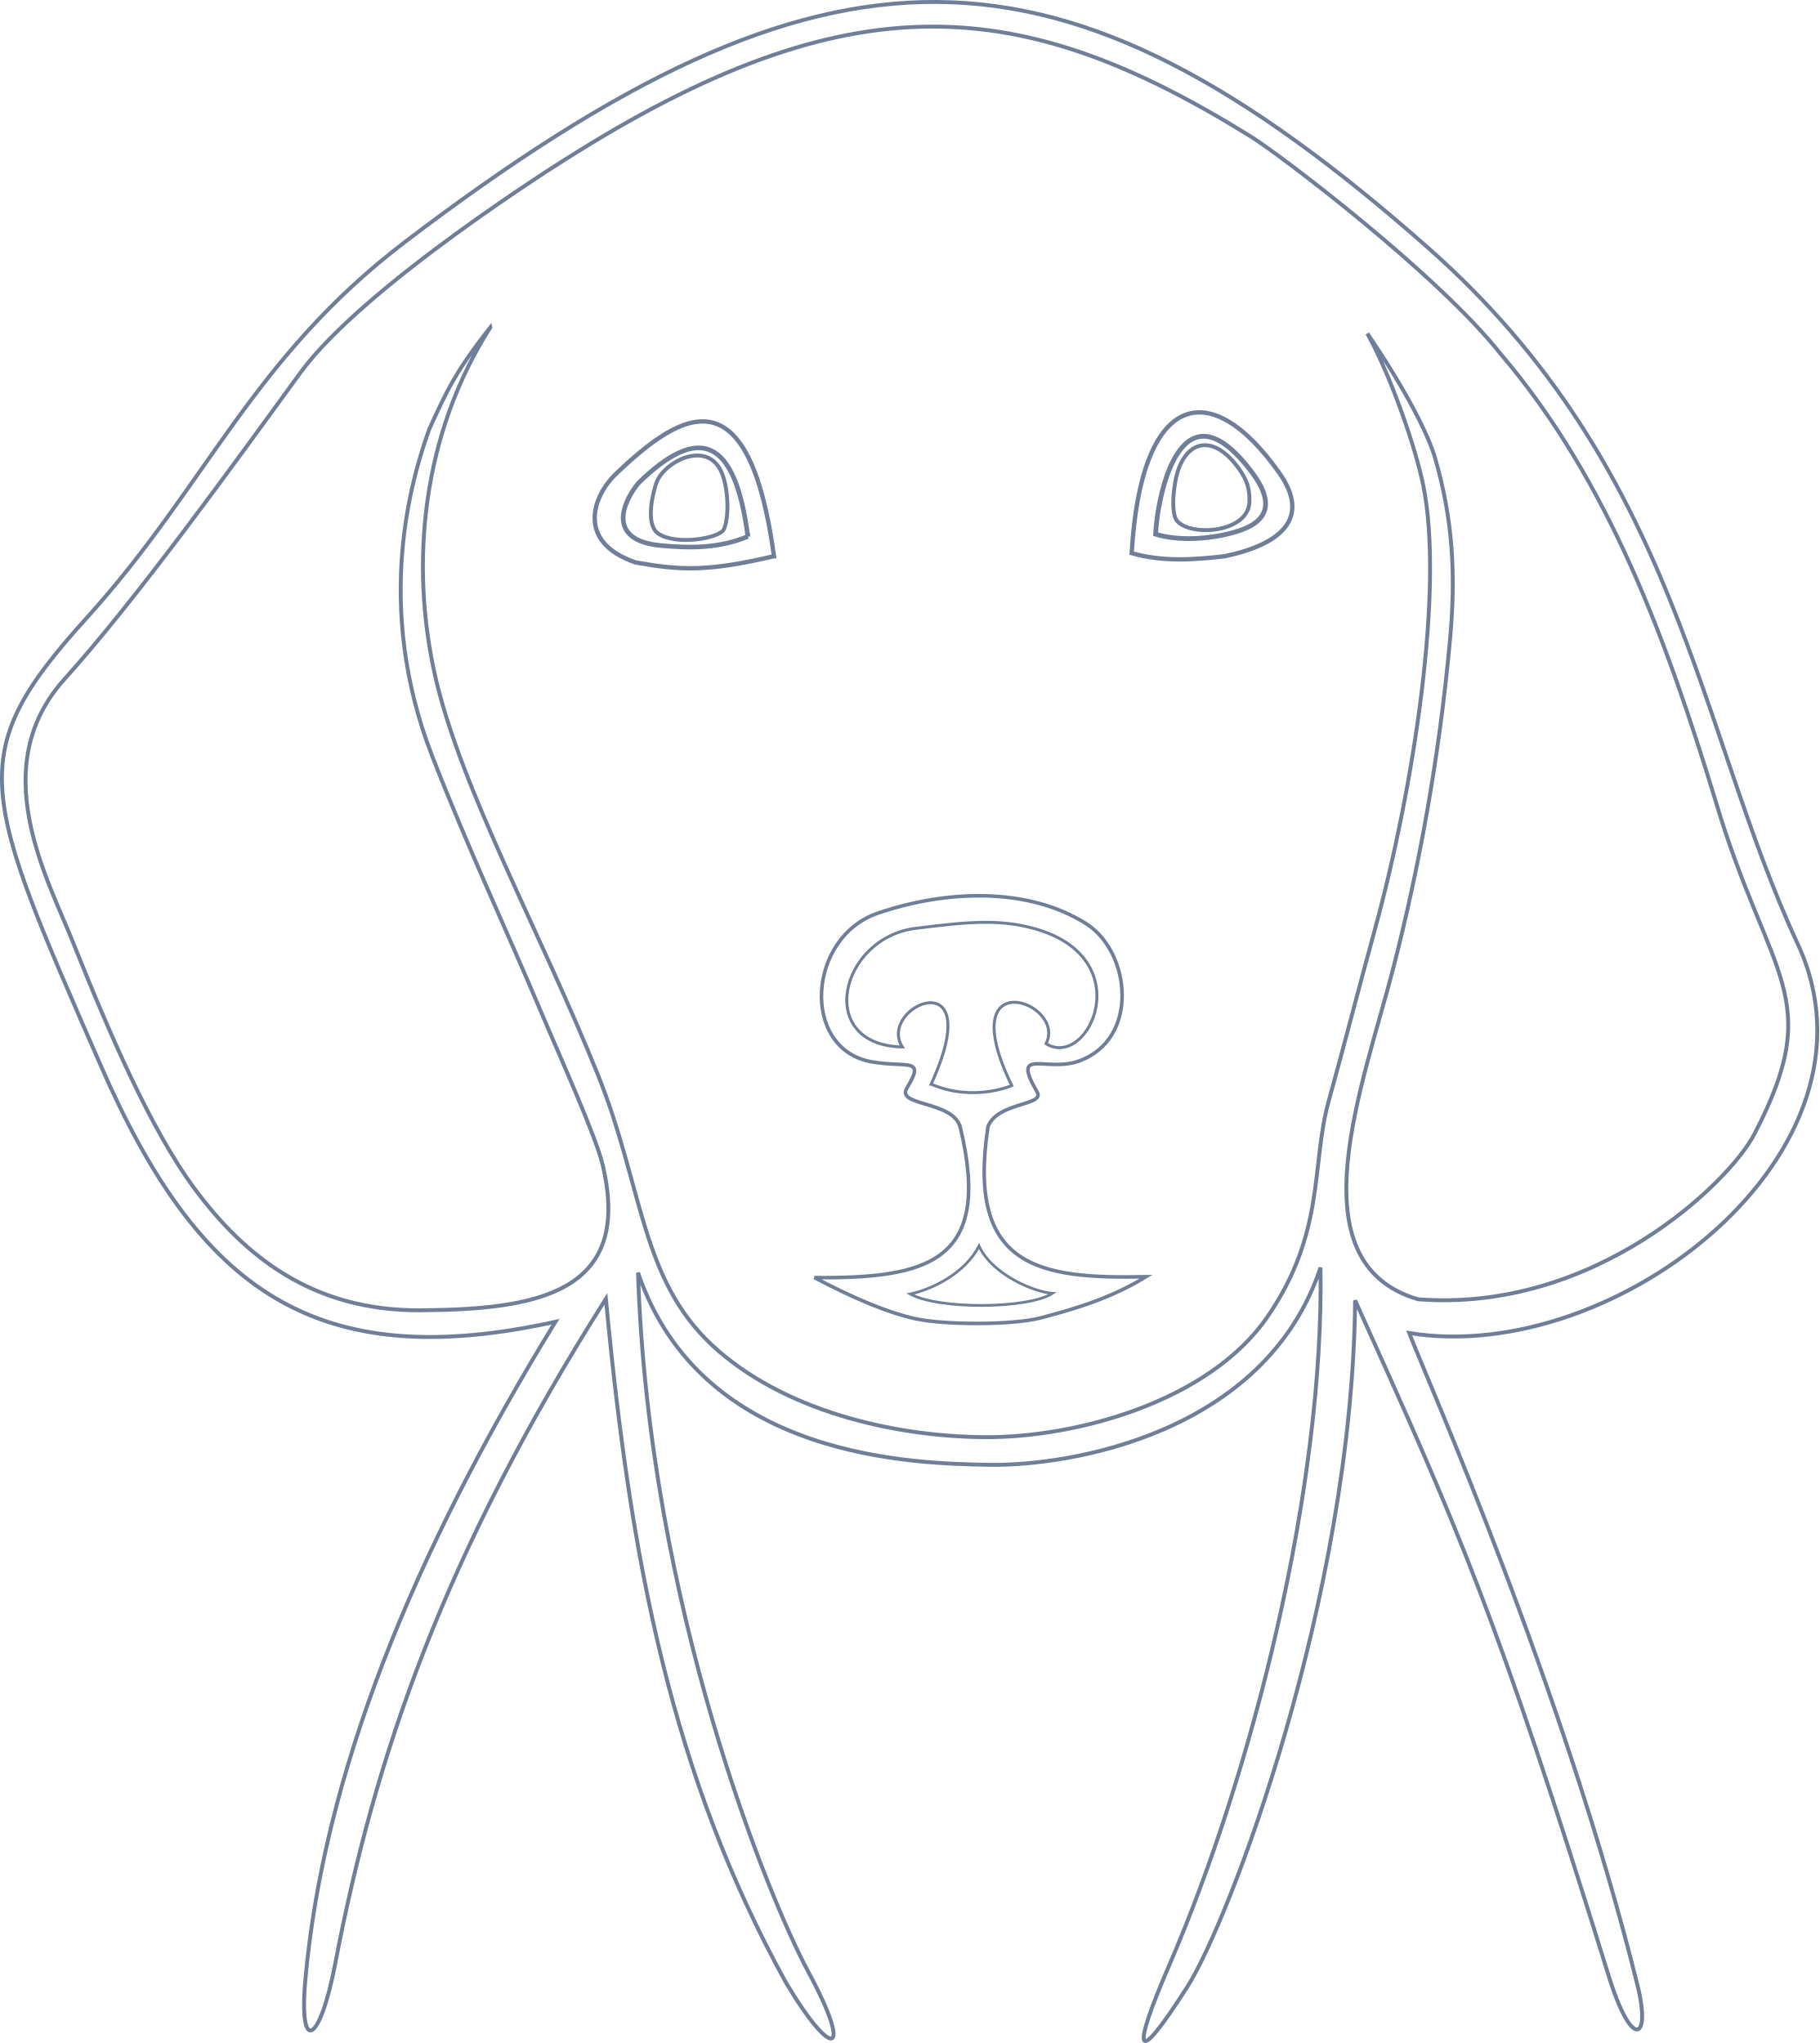
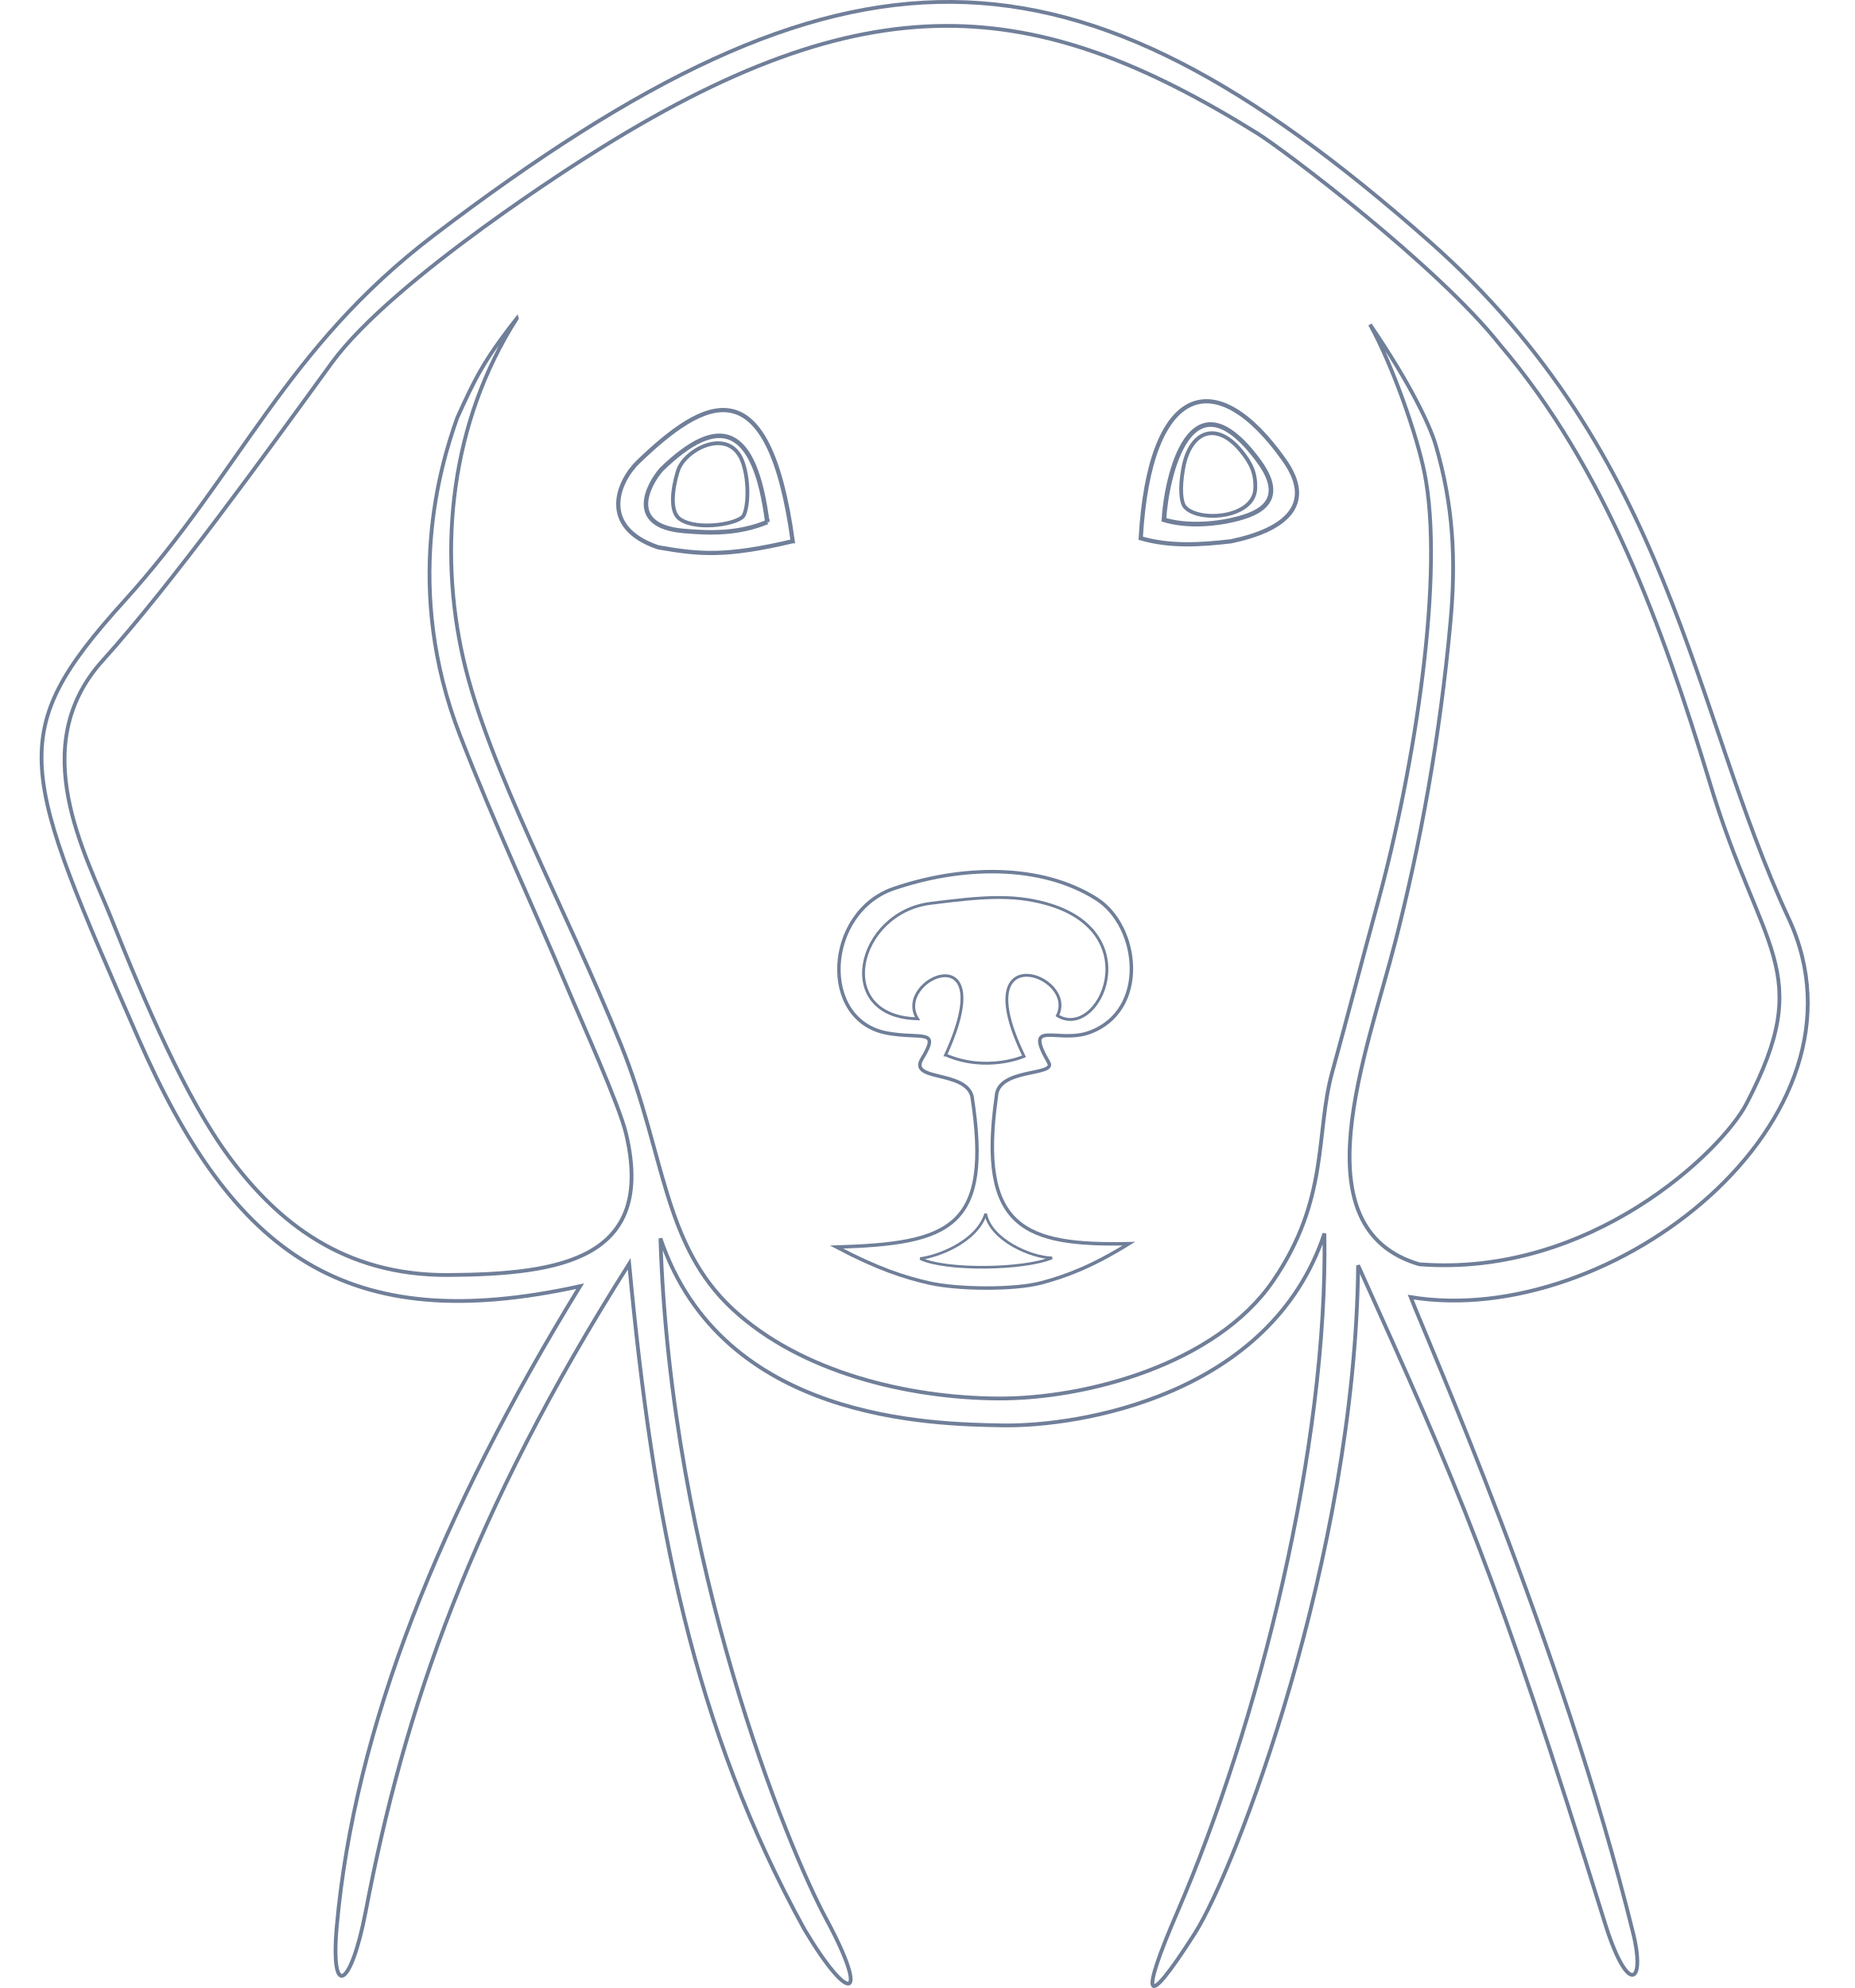
- <svg xmlns="http://www.w3.org/2000/svg" width="123.936mm" height="139.188mm" viewBox="0 0 123.936 139.188" version="1.1" id="svg1" xml:space="preserve">
+ <svg xmlns="http://www.w3.org/2000/svg" width="129.837mm" height="139.188mm" viewBox="0 0 129.837 139.188" version="1.1" id="svg1" xml:space="preserve">
  <defs id="defs1" />
-   <g id="layer3" transform="translate(-41.19463,-74.67929)">
+   <g id="layer3" transform="translate(-38.41651,-74.67929)">
    <path style="display:inline;fill:none;stroke:#707f99;stroke-width:0.265px;stroke-linecap:butt;stroke-linejoin:miter;stroke-opacity:1" d="m 79.036,164.731 c -16.357,3.594 -24.291,-2.139 -30.971,-17.441 -8.158,-18.689 -9.409,-21.19 -0.986,-30.488 8.245,-9.102 11.248,-17.685 21.752,-25.676 28.838,-21.939 44.57,-21.708 69.647,0.431 17.052,15.054 18.346,32.728 25.183,47.421 6.566,14.111 -12.433,28.827 -26.465,26.518 1.109,2.901 10.568,24.217 15.571,44.511 0.906,3.675 -0.396,4.387 -1.965,-0.671 -7.674,-24.745 -10.247,-30.443 -17.288,-46.064 -0.193,20.361 -8.622,42.357 -11.42,46.749 -3.744,5.877 -3.729,4.304 -1.266,-1.401 5.71,-13.223 10.581,-32.621 10.326,-47.581 -3.757,11.355 -17.166,13.531 -22.545,13.437 -4.974,-0.087 -19.617,-0.313 -23.948,-13.092 0.717,22.72 8.923,42.675 11.61,47.652 3.062,5.673 1.69,6.121 -1.529,0.724 -7.778,-14.131 -10.586,-28.628 -12.27,-46.596 -11.096,17.517 -15.742,31.182 -18.446,45.329 -1.039,5.435 -2.484,6.188 -2.03,1.083 1.238,-13.922 7.226,-28.864 17.04,-44.845 z" id="path1" />
    <path style="fill:none;stroke:#707f99;stroke-width:0.265px;stroke-linecap:butt;stroke-linejoin:miter;stroke-opacity:1" d="m 74.602,96.975 c -2.367,3.013 -2.952,4.288 -4.163,6.941 -1.21,3.383 -3.796,11.985 0.19,22.251 2.467,6.355 5.086,11.901 7.409,17.416 1.188,2.822 3.737,8.451 4.215,10.466 2.082,8.769 -4.537,9.85 -12.441,9.899 -7.341,0.045 -11.969,-3.705 -15.36,-8.284 -3.018,-4.075 -5.855,-10.704 -8.266,-16.743 -1.774,-4.443 -6.001,-11.983 -0.586,-17.987 4.891,-5.423 11.418,-14.484 16.044,-20.842 4.339,-5.963 17.961,-14.488 17.961,-14.488 19.658,-12.502 31.291,-11.261 46.826,-1.607 1.956,1.215 12.697,9.352 17.005,14.806 7.421,8.698 11.388,19.776 14.665,30.545 3.615,12.12 7.519,13.164 2.606,22.606 -1.727,3.319 -10.914,12.18 -22.917,11.242 -8.515,-2.514 -3.712,-14.617 -1.653,-22.655 1.696,-6.619 3.111,-14.203 3.847,-22.35 0.391,-4.321 0.203,-8.121 -1.046,-12.381 -0.375,-1.278 -1.713,-4.195 -4.592,-8.409 1.658,3.017 3.285,7.789 3.804,10.324 1.438,7.027 -0.639,20.589 -3.285,30.258 -1.192,4.356 -2.08,7.843 -3.162,11.754 -1.192,4.31 -0.2,8.873 -4.148,14.634 -3.99,5.822 -13.107,8.267 -19.289,8.222 -6.256,-0.046 -13.761,-1.816 -18.542,-6.252 -4.901,-4.548 -4.729,-10.825 -7.811,-18.474 -3.93,-9.755 -9.288,-19.381 -11.046,-27.021 -1.789,-7.775 -0.904,-16.604 3.736,-23.867 z" id="path2" />
-     <path style="fill:none;stroke:#707f99;stroke-width:0.186px;stroke-linecap:butt;stroke-linejoin:miter;stroke-opacity:1" d="m 103.204,162.839 c 1.985,1.082 8.081,1.012 9.691,-0.045 -1.23,-0.084 -4.088,-1.254 -5.009,-3.227 -0.88,1.783 -3.09,2.933 -4.682,3.272 z" id="path3" />
+     <path style="fill:none;stroke:#707f99;stroke-width:0.186px;stroke-linecap:butt;stroke-linejoin:miter;stroke-opacity:1" d="m 102.844,162.794 c 1.759,0.857 7.249,0.789 9.24,-0.045 -1.442,-0.023 -4.296,-1.24 -4.649,-3.092 -0.62,1.984 -3.397,3.006 -4.592,3.137 z" id="path3" />
    <path style="fill:none;stroke:#707f99;stroke-width:0.201px;stroke-linecap:butt;stroke-linejoin:miter;stroke-opacity:1" d="m 104.63,148.541 c 3.95,-8.628 -3.729,-5.306 -1.965,-2.533 -5.959,-0.127 -4.281,-7.426 0.904,-8.081 3.525,-0.445 5.684,-0.642 8.05,0.005 7.285,1.991 3.741,9.64 0.841,7.857 1.451,-2.855 -6.463,-5.632 -2.339,2.85 0,0 -2.604,1.149 -5.49,-0.098 z" id="path4" />
-     <path style="fill:none;stroke:#707f99;stroke-width:0.243px;stroke-linecap:butt;stroke-linejoin:miter;stroke-opacity:1" d="m 106.611,151.476 c -0.489,-1.829 -4.399,-1.411 -3.631,-2.671 1.304,-2.142 0.008,-1.351 -2.423,-1.789 -4.815,-0.868 -4.374,-8.476 0.433,-10.119 4.702,-1.607 10.253,-1.788 14.204,0.715 3.029,1.919 3.663,7.857 -0.503,9.358 -2.219,0.799 -4.638,-1.001 -2.842,2.103 0.553,0.955 -2.707,0.672 -3.349,2.366 -1.459,9.627 3.476,10.374 10.764,10.225 -2.603,1.61 -5.403,2.323 -7.117,2.788 -1.954,0.529 -6.692,0.5 -8.636,0.062 -1.744,-0.393 -3.941,-1.268 -6.831,-2.792 7.768,0.069 12.142,-1.08 9.933,-10.247 z" id="path5" />
+     <path style="fill:none;stroke:#707f99;stroke-width:0.243px;stroke-linecap:butt;stroke-linejoin:miter;stroke-opacity:1" d="m 102.979,148.805 c 1.304,-2.142 0.008,-1.351 -2.423,-1.789 -4.815,-0.868 -4.374,-8.476 0.433,-10.119 4.702,-1.607 10.253,-1.788 14.204,0.715 3.029,1.919 3.663,7.857 -0.503,9.358 -2.219,0.799 -4.638,-1.001 -2.842,2.103 0.553,0.955 -3.563,0.356 -3.664,2.366 -1.32,9.274 1.991,10.464 9.278,10.316 -2.603,1.61 -4.366,2.265 -6.08,2.729 -1.954,0.529 -5.928,0.468 -7.872,0.03 -1.744,-0.393 -3.626,-0.998 -6.516,-2.522 7.948,-0.246 10.926,-1.305 9.482,-10.563 -0.499,-1.83 -4.468,-1.031 -3.496,-2.626 z" id="path5" />
    <path style="fill:none;stroke:#707f99;stroke-width:0.295px;stroke-linecap:butt;stroke-linejoin:miter;stroke-opacity:1" d="m 93.924,112.572 c -1.717,-12.514 -6.209,-9.977 -10.811,-5.566 -1.42,1.362 -2.788,4.576 1.391,5.994 2.913,0.51 4.74,0.676 9.419,-0.428 z" id="path6" />
    <path style="fill:none;stroke:#707f99;stroke-width:0.295px;stroke-linecap:butt;stroke-linejoin:miter;stroke-opacity:1" d="m 118.292,112.365 c 0.625,-10.855 5.283,-12.235 10.06,-5.458 2.185,3.099 0.081,4.875 -3.746,5.672 -2.105,0.239 -4.21,0.39 -6.314,-0.214 z" id="path7" />
    <path style="fill:none;stroke:#707f99;stroke-width:0.324px;stroke-linecap:butt;stroke-linejoin:miter;stroke-opacity:1" d="m 119.916,111.073 c 0.162,-2.898 1.797,-10.611 6.596,-4.176 1.554,2.084 1.031,3.357 -1.054,3.991 -1.776,0.54 -3.945,0.671 -5.542,0.185 z" id="path8" />
    <path style="fill:none;stroke:#707f99;stroke-width:0.314px;stroke-linecap:butt;stroke-linejoin:miter;stroke-opacity:1" d="m 92.142,111.233 c -0.87,-6.789 -3.36,-7.625 -7.431,-3.666 -0.965,1.13 -2.376,3.926 1.525,4.281 1.999,0.182 3.903,0.201 5.906,-0.616 z" id="path9" />
    <path style="fill:none;stroke:#707f99;stroke-width:0.265px;stroke-linecap:butt;stroke-linejoin:miter;stroke-opacity:1" d="m 121.374,110.157 c -0.24,-0.289 -0.374,-1.216 -0.102,-2.705 0.469,-2.57 2.293,-3.346 4.058,-1.188 0.717,0.877 1.014,1.575 0.985,2.591 -0.06,2.133 -4.018,2.414 -4.941,1.302 z" id="path10" />
    <path style="fill:none;stroke:#707f99;stroke-width:0.265px;stroke-linecap:butt;stroke-linejoin:miter;stroke-opacity:1" d="m 85.92,107.552 c 0.551,-1.488 3.712,-3.079 4.551,-0.374 0.396,1.276 0.343,2.898 0.034,3.566 -0.281,0.608 -3.245,1.123 -4.469,0.285 -0.954,-0.653 -0.29,-3.009 -0.116,-3.477 z" id="path11" />
  </g>
</svg>
